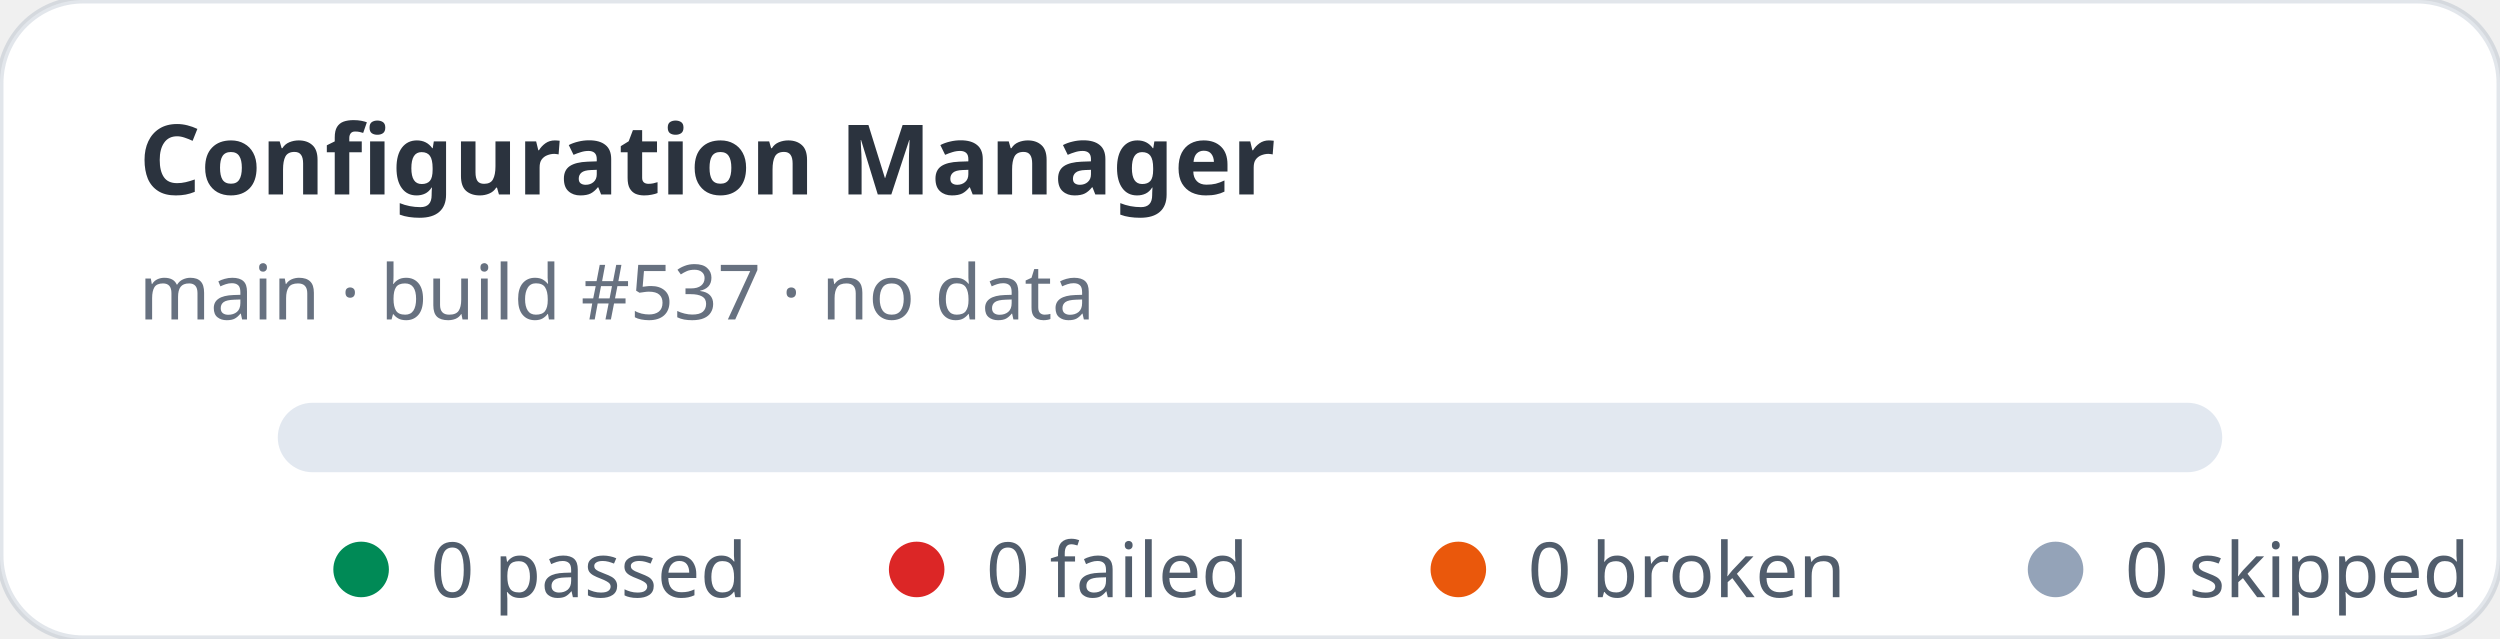
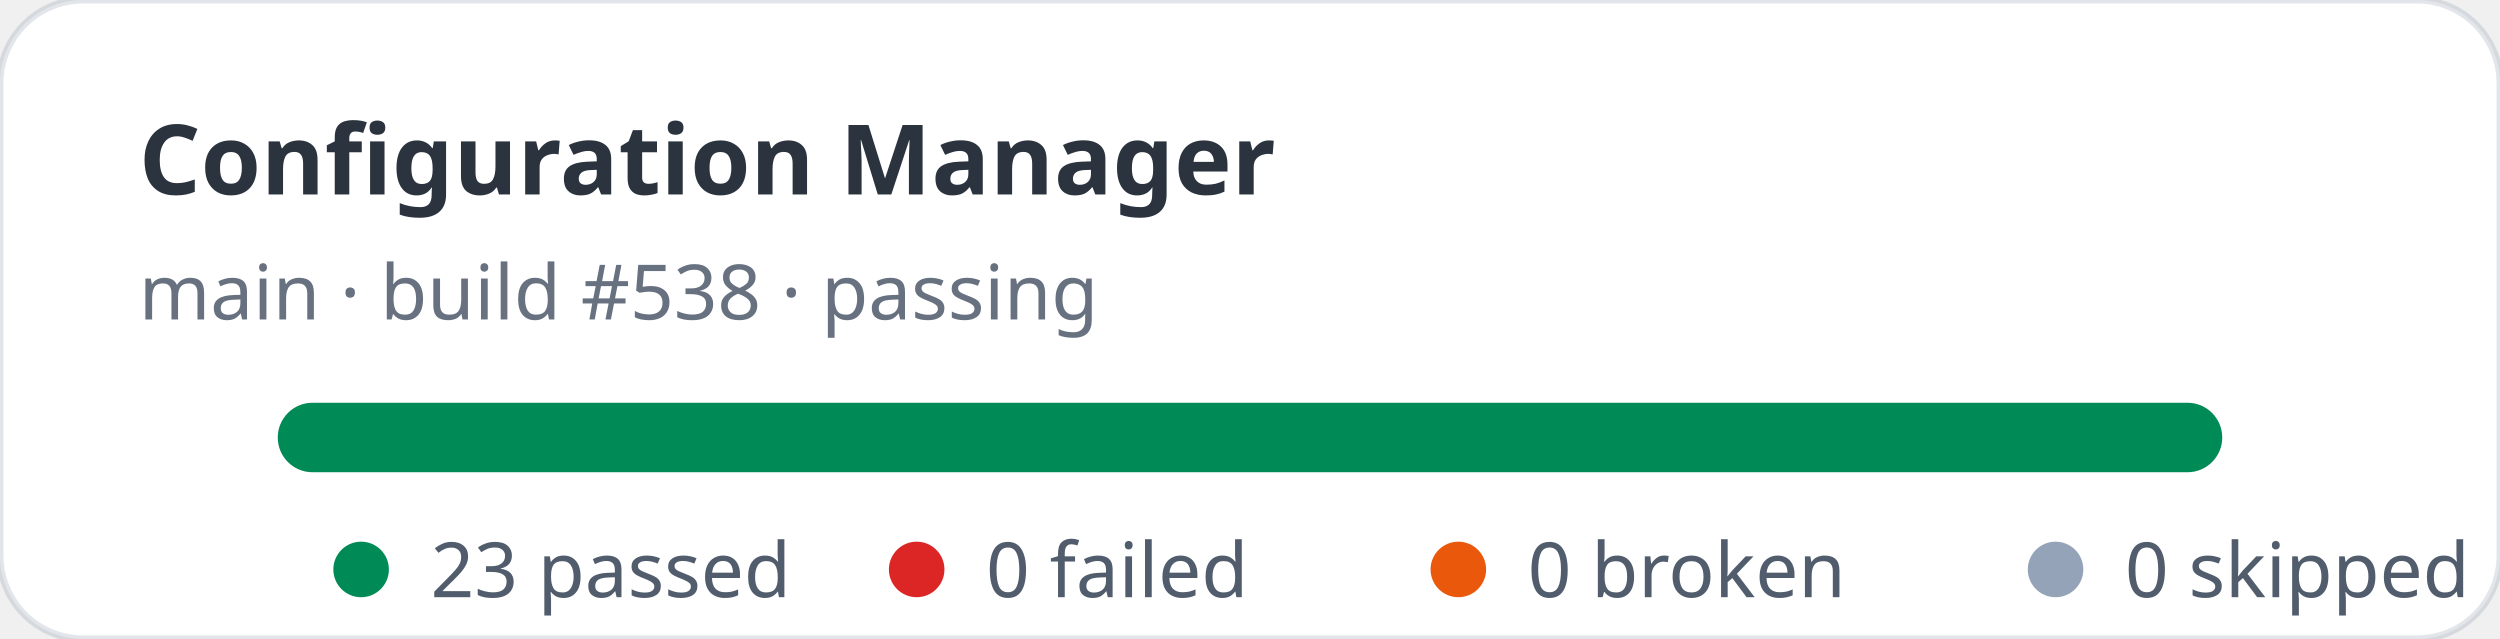
- <svg xmlns="http://www.w3.org/2000/svg" width="360" height="92" viewBox="0 0 360 92" role="img" aria-label="Configuration Manager stats: 0 passed, 0 failed">
+ <svg xmlns="http://www.w3.org/2000/svg" width="360" height="92" viewBox="0 0 360 92" role="img" aria-label="Configuration Manager stats: 23 passed, 0 failed">
  <rect width="360" height="92" rx="12" fill="#ffffff" stroke="rgba(11,48,86,0.12)" />
  <text x="20" y="28" fill="rgba(1,10,24,0.83)" font-family="ui-sans-serif,system-ui,sans-serif" font-size="14" font-weight="700">Configuration Manager</text>
-   <text x="20" y="46" fill="rgba(2,19,44,0.6)" font-family="ui-sans-serif,system-ui,sans-serif" font-size="11">main · build #537 · no data</text>
+   <text x="20" y="46" fill="rgba(2,19,44,0.6)" font-family="ui-sans-serif,system-ui,sans-serif" font-size="11">main · build #538 · passing</text>
  <rect x="40" y="58" width="280" height="10" rx="5" fill="#e2e8f0" />
+   <rect x="40" y="58" width="280" height="10" rx="5" fill="#008a56" />
  <g font-family="ui-sans-serif,system-ui,sans-serif" font-size="11" fill="rgba(1,18,40,0.68)">
    <circle cx="52" cy="82" r="4" fill="#008a56" />
-     <text x="62" y="86">0 passed</text>
+     <text x="62" y="86">23 passed</text>
    <circle cx="132" cy="82" r="4" fill="#dc2626" />
    <text x="142" y="86">0 failed</text>
    <circle cx="210" cy="82" r="4" fill="#ea580c" />
    <text x="220" y="86">0 broken</text>
    <circle cx="296" cy="82" r="4" fill="#94a3b8" />
    <text x="306" y="86">0 skipped</text>
  </g>
</svg>
